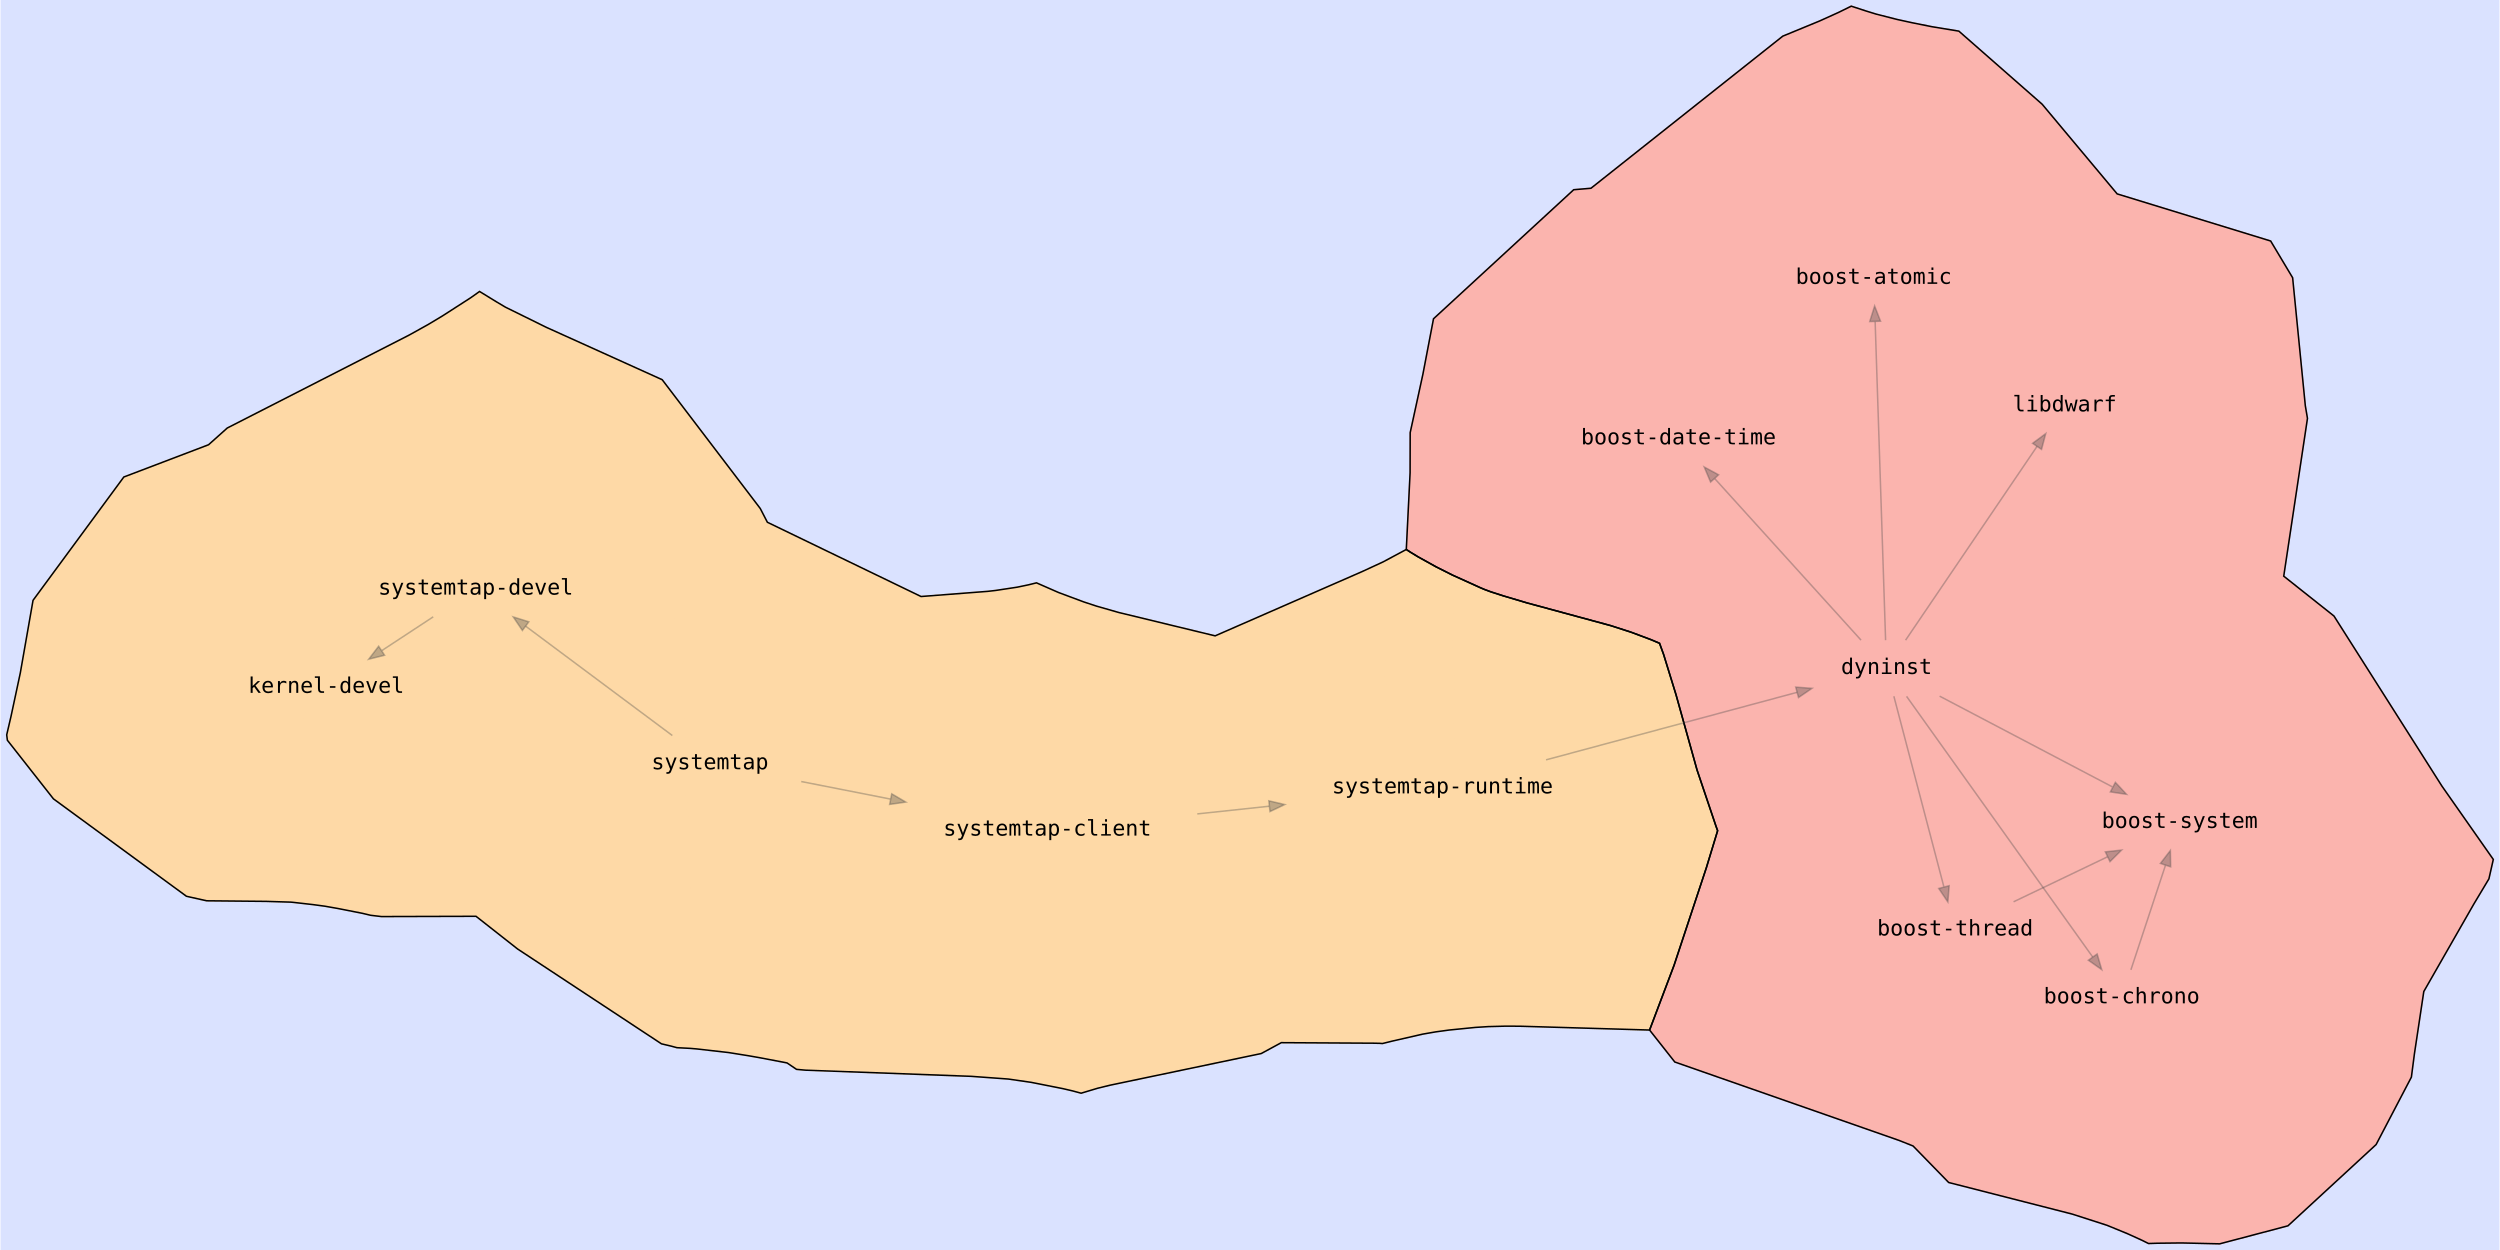
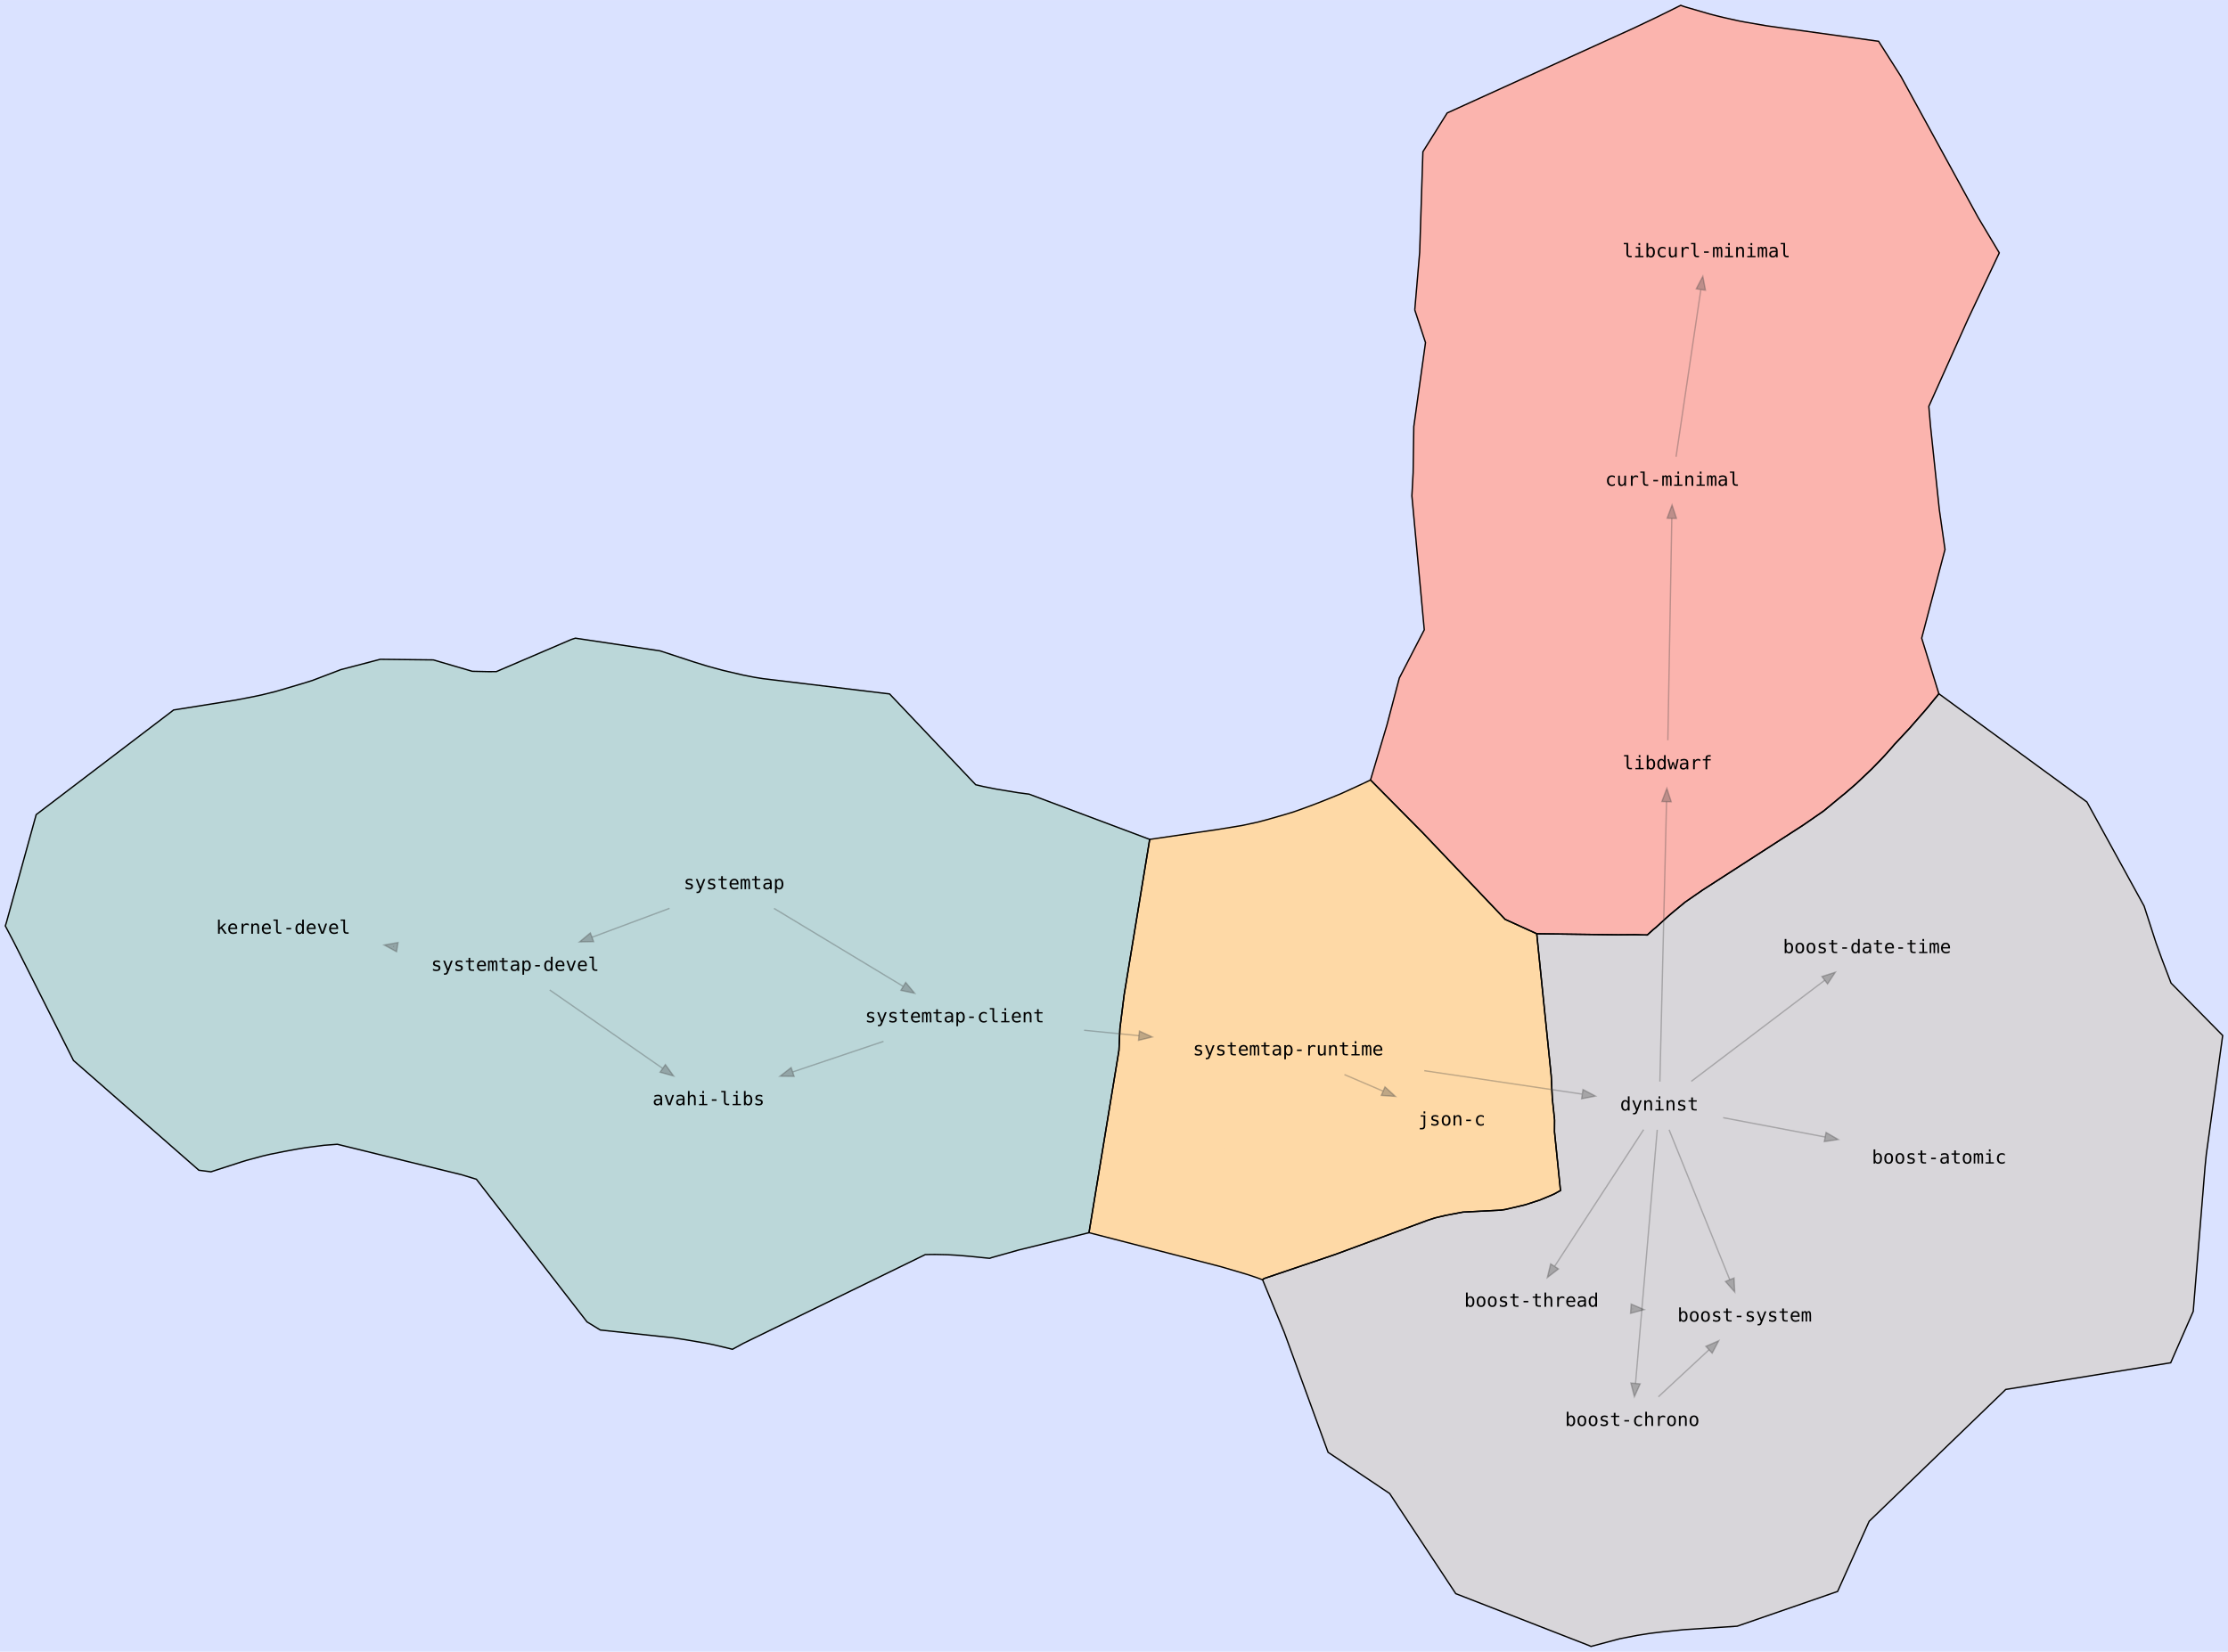
- <svg xmlns="http://www.w3.org/2000/svg" width="1620pt" height="810pt" viewBox="0.00 0.00 1620.27 810.48">
-   <g id="graph0" class="graph" transform="scale(1 1) rotate(0) translate(135.7421 664.8577)">
-     <polygon fill="#dae2ff" stroke="transparent" points="-135.742,145.625 -135.742,-664.858 1484.529,-664.858 1484.529,145.625 -135.742,145.625" />
-     <polygon fill="#fbb4ae" stroke="#fbb4ae" points="921.421,-254.968 908.217,-259.236 854.043,-273.93 838.692,-278.497 830.528,-281.134 826.273,-282.726 823.688,-283.827 805.571,-292.029 794.998,-297.358 783.845,-303.552 783.072,-304.001 778.371,-306.851 775.739,-308.585 778.2,-358.323 778.264,-384.348 786.515,-422.27 909.769,-385.292 911.441,-383.43 913.69,-382.844 917.416,-405.621 921.559,-380.917 924.709,-380.917 928.558,-424.837 929.437,-500.951 937.405,-492.279 948.418,-480.905 946.325,-435.421 946.955,-383.649 952.297,-385.279 957.28,-383.772 960.197,-434.013 960.139,-470.277 967.174,-464.116 969.121,-425.927 968.096,-380.303 968.096,-380.303 969.121,-425.927 967.174,-464.116 979.505,-454.788 979.505,-454.788 967.174,-464.116 960.139,-470.277 960.197,-434.013 957.28,-383.772 952.297,-385.279 946.955,-383.649 946.325,-435.421 948.418,-480.905 937.405,-492.279 929.437,-500.951 928.558,-424.837 924.709,-380.917 921.559,-380.917 917.416,-405.621 913.69,-382.844 911.441,-383.43 909.769,-385.292 786.515,-422.27 793.387,-458.179 884.272,-541.843 895.477,-542.796 1019.852,-641.425 1043.67,-651.231 1056.027,-656.819 1064.14,-660.816 1064.221,-660.858 1073.424,-657.853 1070.592,-485.902 1075.867,-488.982 1081.611,-488.982 1081.611,-488.982 1075.867,-488.982 1070.592,-485.902 1073.424,-657.853 1080.424,-655.694 1093.979,-652.243 1103.698,-650.118 1102.994,-484.491 1103.121,-484.455 1106.466,-484.455 1108.136,-481.95 1113.673,-478.11 1126.722,-480.377 1179.452,-474.097 1174.681,-469.315 1174.681,-469.315 1179.452,-474.097 1186.643,-480.039 1194.355,-486.935 1194.378,-475.424 1200.273,-406.38 1205.137,-406.38 1210.653,-403.054 1211.822,-401.642 1211.394,-401.144 1204.736,-397.064 1200.252,-397.064 1200.252,-397.064 1204.736,-397.064 1211.394,-401.144 1211.822,-401.642 1210.653,-403.054 1205.137,-406.38 1200.273,-406.38 1194.378,-475.424 1194.355,-486.935 1186.643,-480.039 1179.452,-474.097 1126.722,-480.377 1113.673,-478.11 1108.136,-481.95 1106.466,-484.455 1107.861,-485.551 1113.872,-573.2 1113.802,-489.698 1218.011,-514.52 1224.67,-522.761 1224.481,-479.658 1224.481,-479.658 1224.67,-522.761 1218.011,-514.52 1113.802,-489.698 1113.872,-573.2 1107.861,-485.551 1106.466,-484.455 1103.121,-484.455 1102.994,-484.491 1103.698,-650.118 1116.454,-647.558 1133.993,-644.672 1188.011,-597.279 1236.646,-539.135 1336.178,-508.584 1350.414,-484.774 1358.64,-401.81 1360.037,-393.593 1344.646,-291.28 1377.224,-265.429 1447.259,-155.09 1480.529,-107.608 1477.685,-95.033 1467.864,-78.626 1435.459,-21.978 1401.74,-33.371 1316.246,-66.951 1301.589,-71.904 1301.987,-79.854 1301.987,-79.854 1301.589,-71.904 1300.315,-72.189 1295.305,-131.44 1290.476,-131.44 1289.857,-131.624 1286.68,-131.624 1286.587,-131.652 1286.377,-131.899 1279.513,-136.233 1274.533,-136.233 1269.281,-133.082 1267.779,-204.505 1263.18,-131.986 1258.868,-131.986 1251.373,-259.471 1251.264,-267.616 1242.499,-267.084 1242.189,-138.297 1242.189,-138.297 1242.499,-267.084 1251.264,-267.616 1251.373,-259.471 1258.868,-131.986 1263.18,-131.986 1267.779,-204.505 1269.281,-133.082 1274.533,-136.233 1279.513,-136.233 1286.377,-131.899 1286.587,-131.652 1286.68,-131.624 1289.857,-131.624 1290.476,-131.44 1295.305,-131.44 1300.315,-72.189 1301.589,-71.904 1316.246,-66.951 1401.74,-33.371 1435.459,-21.978 1429.403,18.27 1427.414,33.536 1404.54,77.257 1347.391,129.937 1303.107,141.625 1278.202,141.042 1262.832,141.234 1256.956,141.414 1253.021,139.448 1243.511,135.123 1230.096,129.617 1207.757,122.416 1207.009,122.209 1127.403,101.855 1104.319,78.178 1106.169,74.059 1119.316,46.381 1131.944,24.567 1138.438,14.956 1147.846,2.159 1153.963,-4.653 1161.212,-11.87 1161.212,-11.87 1153.963,-4.653 1147.846,2.159 1138.438,14.956 1131.944,24.567 1119.316,46.381 1106.169,74.059 1104.319,78.178 1095.392,74.628 949.832,23.733 933.477,3.001 949.341,-38.958 970.297,-102.25 1096.798,-66.963 1098.97,-64.514 1101.016,-63.808 1106.902,-107.088 1107.48,-61.613 1112.035,-61.613 1112.835,-61.858 1117.696,-61.858 1119.076,-62.288 1122.5,-62.288 1123.111,-63.001 1129.044,-66.566 1133.98,-66.566 1140.048,-62.828 1140.84,-61.879 1139.822,-60.692 1134.535,-57.577 1134.535,-57.577 1139.822,-60.692 1140.84,-61.879 1144.314,-61.879 1144.314,-61.879 1140.84,-61.879 1140.048,-62.828 1133.98,-66.566 1129.044,-66.566 1123.111,-63.001 1122.5,-62.288 1119.076,-62.288 1117.696,-61.858 1112.835,-61.858 1112.035,-61.613 1107.48,-61.613 1106.902,-107.088 1101.016,-63.808 1098.97,-64.514 1096.798,-66.963 970.297,-102.25 977.597,-126.247 976.492,-129.286 964.24,-165.635 950.638,-214.344 942.551,-240.573 1032.444,-236.076 1065.497,-237.671 1071.633,-232.076 1071.852,-231.692 1076.3,-231.692 1077.676,-231.271 1077.896,-231.271 1081.54,-234.575 1087.415,-236.391 1091.961,-235.051 1095.913,-231.357 1092.734,-228.52 1092.734,-228.52 1095.913,-231.357 1091.961,-235.051 1087.415,-236.391 1081.54,-234.575 1077.896,-231.271 1077.676,-231.271 1076.3,-231.692 1071.852,-231.692 1071.633,-232.076 1065.497,-237.671 1032.444,-236.076 942.551,-240.573 939.937,-247.759 934.726,-249.98 921.421,-254.968 921.421,-254.968" />
-     <polygon fill="#fed9a6" stroke="#fed9a6" points="-122.924,-228.502 -128.928,-200.463 -131.742,-188.39 -131.301,-184.886 -101.451,-146.899 -15.186,-83.719 -2.104,-80.802 36.56,-80.419 52.175,-79.94 52.598,-79.918 52.641,-79.915 54.133,-79.776 62.461,-219.037 66.213,-219.037 68.085,-221.335 72.297,-223.758 78.178,-223.758 77.094,-276.502 76.861,-276.727 61.765,-292.983 60.703,-294.459 103.82,-288.886 103.82,-288.886 60.703,-294.459 61.765,-292.983 76.861,-276.727 77.094,-276.502 78.178,-223.758 72.297,-223.758 68.085,-221.335 66.213,-219.037 62.461,-219.037 54.133,-79.776 66.858,-78.329 74.511,-77.3 82.888,-75.826 98.843,-72.685 103.813,-71.503 104.099,-71.418 111.221,-70.572 172.554,-70.745 199.517,-49.543 292.788,11.939 299.112,13.438 299.291,-19.867 299.291,-19.867 299.112,13.438 302.825,14.44 311.449,14.892 310.96,-117.057 307.539,-169.658 308.573,-169.974 306.252,-213.967 307.554,-268.712 291.805,-255.063 214.562,-192.757 213.931,-217.41 213.931,-217.41 214.562,-192.757 291.805,-255.063 307.554,-268.712 306.252,-213.967 308.573,-169.974 313.612,-169.974 314.003,-169.857 315.058,-169.857 318.817,-173.148 324.43,-174.794 329.267,-173.412 333.142,-169.968 333.142,-169.968 329.267,-173.412 324.43,-174.794 318.817,-173.148 315.058,-169.857 314.003,-169.857 313.612,-169.974 308.573,-169.974 307.539,-169.658 310.96,-117.057 311.449,14.892 315.332,15.215 315.826,15.264 336.332,17.603 349.2,19.664 356.486,20.943 374.199,24.324 380.362,28.493 386.189,29.026 493.723,33.024 517.392,34.752 517.949,34.813 532.499,36.914 553.077,40.994 559.389,42.469 564.896,43.954 575.559,40.753 583.528,38.796 681.68,18.241 694.701,11.183 754.913,11.538 758.459,11.62 760.265,11.755 766.838,10.128 786.322,5.663 794.848,4.184 803.58,2.99 820.462,1.304 828.88,.775 839.609,.496 842.664,.474 850.504,.56 933.477,3.001 949.341,-38.958 970.297,-102.25 977.597,-126.247 976.492,-129.286 964.24,-165.635 950.638,-214.344 942.551,-240.573 939.937,-247.759 934.726,-249.98 921.421,-254.968 908.217,-259.236 854.043,-273.93 838.692,-278.497 830.528,-281.134 826.273,-282.726 823.688,-283.827 805.571,-292.029 806.896,-191.54 810.941,-154.149 810.354,-153.977 808.299,-153.977 804.615,-150.745 799.51,-149.248 799.51,-149.248 804.615,-150.745 808.299,-153.977 810.354,-153.977 810.941,-154.149 806.896,-191.54 805.571,-292.029 794.998,-297.358 783.845,-303.552 783.072,-304.001 778.371,-306.851 775.739,-308.585 760.67,-300.523 760.932,-262.452 763.133,-197.625 767.982,-154.17 767.971,-154.167 767.971,-154.167 767.982,-154.17 763.133,-197.625 760.932,-262.452 760.67,-300.523 747.091,-294.251 651.783,-252.583 589.339,-267.715 575.021,-271.81 566.701,-274.55 550.271,-280.677 535.957,-286.945 531.009,-285.729 530.185,-285.542 523.572,-284.166 523.179,-284.1 509.512,-282.022 504.427,-281.439 461.109,-278.084 361.48,-326.222 356.849,-335.155 293.275,-418.651 218.161,-452.611 191.707,-465.651 185.899,-469.094 174.848,-475.87 169.049,-471.761 150.692,-459.948 141.407,-454.384 129.123,-447.563 11.266,-387.336 -.857,-376.495 -55.796,-355.584 -114.662,-275.618 -122.924,-228.502 -122.924,-228.502" />
-     <polyline fill="none" stroke="#000000" points="1253.021,139.448 1256.956,141.414 1262.832,141.234 1278.202,141.042 1303.107,141.625 1347.391,129.937 1404.54,77.257 1427.414,33.536 1429.403,18.27 1435.459,-21.978 1467.864,-78.626 1477.685,-95.033 1480.529,-107.608 1447.259,-155.09 1377.224,-265.429 1344.646,-291.28 1360.037,-393.593 1358.64,-401.81 1350.414,-484.774 1336.178,-508.584 1236.646,-539.135 1188.011,-597.279 1133.993,-644.672 1116.454,-647.558 1103.698,-650.118 1093.979,-652.243 1080.424,-655.694 1073.424,-657.853 1064.221,-660.858 1064.14,-660.816 1056.027,-656.819 1043.67,-651.231 1019.852,-641.425 895.477,-542.796 884.272,-541.843 793.387,-458.179 786.515,-422.27 778.264,-384.348 778.2,-358.323 775.739,-308.585 778.371,-306.851 783.072,-304.001 783.845,-303.552 794.998,-297.358 805.571,-292.029 823.688,-283.827 826.273,-282.726 830.528,-281.134 838.692,-278.497 854.043,-273.93 908.217,-259.236 921.421,-254.968 934.726,-249.98 939.937,-247.759 942.551,-240.573 950.638,-214.344 964.24,-165.635 976.492,-129.286 977.597,-126.247 970.297,-102.25 949.341,-38.958 933.477,3.001 949.832,23.733 1095.392,74.628 1104.319,78.178 1127.403,101.855 1207.009,122.209 1207.757,122.416 1230.096,129.617 1243.511,135.123 1253.021,139.448 " />
-     <polyline fill="none" stroke="#000000" points="530.185,-285.542 531.009,-285.729 535.957,-286.945 550.271,-280.677 566.701,-274.55 575.021,-271.81 589.339,-267.715 651.783,-252.583 747.091,-294.251 760.67,-300.523 775.739,-308.585 778.371,-306.851 783.072,-304.001 783.845,-303.552 794.998,-297.358 805.571,-292.029 823.688,-283.827 826.273,-282.726 830.528,-281.134 838.692,-278.497 854.043,-273.93 908.217,-259.236 921.421,-254.968 934.726,-249.98 939.937,-247.759 942.551,-240.573 950.638,-214.344 964.24,-165.635 976.492,-129.286 977.597,-126.247 970.297,-102.25 949.341,-38.958 933.477,3.001 850.504,.56 842.664,.474 839.609,.496 828.88,.775 820.462,1.304 803.58,2.99 794.848,4.184 786.322,5.663 766.838,10.128 760.265,11.755 758.459,11.62 754.913,11.538 694.701,11.183 681.68,18.241 583.528,38.796 575.559,40.753 564.896,43.954 559.389,42.469 553.077,40.994 532.499,36.914 517.949,34.813 517.392,34.752 493.723,33.024 386.189,29.026 380.362,28.493 374.199,24.324 356.486,20.943 349.2,19.664 336.332,17.603 315.826,15.264 315.332,15.215 311.449,14.892 302.825,14.44 299.112,13.438 292.788,11.939 199.517,-49.543 172.554,-70.745 111.221,-70.572 104.099,-71.418 103.813,-71.503 98.843,-72.685 82.888,-75.826 74.511,-77.3 66.858,-78.329 54.133,-79.776 52.641,-79.915 52.598,-79.918 52.175,-79.94 36.56,-80.419 -2.104,-80.802 -15.186,-83.719 -101.451,-146.899 -131.301,-184.886 -131.742,-188.39 -128.928,-200.463 -122.924,-228.502 -114.662,-275.618 -55.796,-355.584 -.857,-376.495 11.266,-387.336 129.123,-447.563 141.407,-454.384 150.692,-459.948 169.049,-471.761 174.848,-475.87 185.899,-469.094 191.707,-465.651 218.161,-452.611 293.275,-418.651 356.849,-335.155 361.48,-326.222 461.109,-278.084 504.427,-281.439 509.512,-282.022 523.179,-284.1 523.572,-284.166 530.185,-285.542 " />
+ <svg xmlns="http://www.w3.org/2000/svg" width="1675pt" height="1242pt" viewBox="0.00 0.00 1675.36 1242.24">
+   <g id="graph0" class="graph" transform="scale(1 1) rotate(0) translate(137.53 1086.692)">
+     <polygon fill="#dae2ff" stroke="transparent" points="-137.53,155.546 -137.53,-1086.692 1537.832,-1086.692 1537.832,155.546 -137.53,155.546" />
+     <polygon fill="#d8d6da" stroke="#d8d6da" points="1495.002,-347.349 1488.074,-365.507 1483.697,-377.591 1474.782,-405.177 1431.744,-483.519 1320.41,-564.924 1310.95,-553.385 1298.013,-538.578 1296.249,-412.282 1296.249,-412.282 1298.013,-538.578 1287.013,-526.829 1283.695,-522.974 1279.984,-518.824 1277.402,-516.049 1270.106,-508.517 1258.169,-497.199 1258.307,-419.293 1261.457,-377.175 1266.037,-378.497 1266.037,-378.497 1261.457,-377.175 1258.307,-419.293 1258.169,-497.199 1249.371,-489.606 1247.821,-488.399 1233.776,-476.79 1218.346,-466.112 1142.756,-417.313 1130.104,-408.568 1129.391,-408.045 1119.342,-399.746 1115.64,-396.523 1107.966,-389.489 1105.614,-387.554 1101.149,-383.516 1105.021,-379.038 1108.688,-374.991 1108.021,-311.291 1110.384,-260.028 1115.356,-258.54 1119.33,-254.897 1116.433,-252.424 1116.433,-252.424 1119.33,-254.897 1115.356,-258.54 1110.384,-260.028 1108.021,-311.291 1108.688,-374.991 1105.021,-379.038 1101.149,-383.516 1097.168,-383.57 1092.071,-383.755 1079.23,-383.638 1018.025,-384.453 1028.917,-277.677 1029.744,-260.629 1031.449,-244.361 1031.391,-235.431 1035.888,-191.341 1031.735,-189.035 1031.124,-188.725 1029.623,-188.032 1020.346,-184.167 1009.454,-180.616 1011.544,-112.202 1016.48,-112.202 1016.48,-112.202 1011.544,-112.202 1009.454,-180.616 1009.259,-180.561 994.374,-177.063 990.871,-176.562 976.227,-175.792 975.917,-175.79 962.511,-175.087 949.779,-172.682 941.782,-170.811 935.989,-168.933 866.51,-143.255 812.944,-125.116 812.566,-124.791 811.889,-124.189 828.192,-84.631 861.119,5.508 861.249,5.62 907.428,36.554 971.942,-18 1029.487,-18 1031.96,-18.316 1031.96,-18.316 1029.487,-18 971.942,-18 907.428,36.554 957.145,111.861 1057.274,150.847 1058.831,151.546 1080.544,145.759 1093.728,143.212 1103.279,141.715 1113.136,140.53 1128.416,138.972 1125.075,59.411 1125.075,59.411 1128.416,138.972 1168.717,136.342 1244.257,110.206 1267.998,57.427 1370.701,-41.709 1494.736,-61.781 1511.678,-100.44 1520.561,-209.013 1521.512,-218.474 1383.789,-218.344 1355.502,-221.602 1350.748,-218 1346.632,-266.934 1344.455,-215.153 1344.33,-215.116 1339.668,-215.116 1338.719,-215.396 1335.049,-215.396 1330.221,-259.634 1328.354,-216.831 1329.72,-215.162 1329.621,-215.045 1329.621,-215.045 1329.72,-215.162 1328.354,-216.831 1323.399,-219.78 1317.885,-219.78 1312.235,-216.38 1311.215,-215.178 1307.911,-215.178 1301.622,-288.712 1300.93,-271.318 1301.907,-214.974 1301.822,-214.948 1301.049,-116.394 1304.443,-113.274 1237.873,-103.237 1209.347,-102.404 1204.527,-98.01 1203.715,-96.46 1198.521,-96.46 1198.237,-96.547 1193.648,-96.547 1191.424,-145.504 1187.056,-96.381 1183.88,-96.381 1183.787,-96.409 1183.577,-96.656 1176.713,-100.99 1171.733,-100.99 1166.481,-97.839 1166.481,-97.839 1171.733,-100.99 1176.713,-100.99 1183.577,-96.656 1183.787,-96.409 1183.88,-96.381 1187.056,-96.381 1191.424,-145.504 1193.648,-96.547 1198.237,-96.547 1198.521,-96.46 1203.715,-96.46 1204.527,-98.01 1209.347,-102.404 1237.873,-103.237 1304.443,-113.274 1301.049,-116.394 1301.822,-214.948 1301.907,-214.974 1300.93,-271.318 1301.622,-288.712 1307.911,-215.178 1311.215,-215.178 1312.235,-216.38 1317.885,-219.78 1323.399,-219.78 1328.354,-216.831 1330.221,-259.634 1335.049,-215.396 1338.719,-215.396 1339.668,-215.116 1344.33,-215.116 1344.455,-215.153 1346.632,-266.934 1350.748,-218 1355.502,-221.602 1383.789,-218.344 1521.512,-218.474 1533.832,-307.928 1495.002,-347.349 1495.002,-347.349" />
+     <polygon fill="#fbb4ae" stroke="#fbb4ae" points="1190.977,-1067.281 1186.885,-941.255 1186.885,-941.255 1190.977,-1067.281 1174.899,-1070.051 1169.873,-1071.001 1159.726,-1073.264 1153.959,-1074.647 1148.045,-1076.165 1130.377,-1081.299 1128.709,-1081.811 1127.571,-1082.218 1126.307,-1082.692 1125.644,-1082.351 1108.85,-1074.039 1090.963,-1065.539 950.703,-1001.746 932.439,-972.576 930.013,-896.96 926.322,-853.609 934.394,-829.051 925.598,-765.933 925.081,-731.122 924.155,-713.653 924.239,-712.903 933.466,-613.04 914.697,-576.77 905.389,-541.422 915.816,-539.907 1092.036,-517.436 1097.358,-511.988 1097.713,-511.988 1098.312,-511.807 1102.125,-511.807 1102.133,-511.81 1107.31,-511.81 1108.906,-513.77 1113.223,-516.269 1113.223,-516.269 1108.906,-513.77 1107.31,-511.81 1102.133,-511.81 1102.125,-511.807 1098.312,-511.807 1097.713,-511.988 1097.358,-511.988 1092.036,-517.436 915.816,-539.907 905.389,-541.422 893.044,-500.09 932.243,-460.448 994.267,-395.267 1018.025,-384.453 1079.23,-383.638 1092.071,-383.755 1097.168,-383.57 1101.149,-383.516 1105.614,-387.554 1107.966,-389.489 1115.64,-396.523 1119.342,-399.746 1129.391,-408.045 1130.104,-408.568 1142.756,-417.313 1218.346,-466.112 1233.776,-476.79 1247.821,-488.399 1249.371,-489.606 1258.169,-497.199 1270.106,-508.517 1277.402,-516.049 1279.984,-518.824 1283.695,-522.974 1287.013,-526.829 1298.013,-538.578 1310.95,-553.385 1320.41,-564.924 1307.495,-606.768 1325.03,-673.486 1320.733,-703.561 1314.096,-766.546 1312.849,-781.064 1342.495,-847.142 1365.846,-896.53 1350.041,-922.967 1291.749,-1029.45 1275.085,-1055.653 1190.977,-1067.281 1190.977,-1067.281" />
+     <polygon fill="#bbd7d9" stroke="#bbd7d9" points="-82.265,-289.121 -127.237,-378.392 -133.53,-390.339 -132.674,-393.06 26.358,-391.258 40.243,-394.567 46.454,-390.236 47.695,-388.369 51.049,-388.369 51.496,-388.234 55.695,-388.234 59.204,-424.503 62.798,-388.257 66.224,-388.257 66.583,-388.68 72.826,-392.55 78.633,-392.55 83.163,-389.973 84.715,-388.164 87.92,-388.164 87.993,-388.186 93.019,-440.159 97.332,-566.209 101.165,-436.306 99.284,-388.113 99.284,-388.113 101.165,-436.306 97.332,-566.209 93.019,-440.159 87.993,-388.186 87.92,-388.164 84.715,-388.164 83.163,-389.973 78.633,-392.55 72.826,-392.55 66.583,-388.68 66.224,-388.257 62.798,-388.257 59.204,-424.503 55.695,-388.234 51.496,-388.234 51.049,-388.369 47.695,-388.369 46.454,-390.236 40.243,-394.567 26.358,-391.258 -132.674,-393.06 -110.325,-474.026 -6.974,-552.736 39.916,-560.217 53.198,-562.789 59.037,-564.019 69.477,-566.571 90.672,-572.839 97.352,-574.927 116.994,-582.398 118.579,-583.028 148.428,-590.851 188.324,-590.402 217.583,-581.83 217.908,-581.819 229.719,-581.571 235.707,-581.596 292.179,-605.799 295.154,-606.741 358.871,-597.18 384.042,-588.917 392.999,-586.144 396.115,-585.239 405.75,-582.619 421.163,-579.009 429.717,-577.33 436.125,-576.314 531.42,-564.79 596.157,-496.51 601.864,-495.174 611.14,-493.321 611.166,-490.527 615.556,-321.69 615.556,-321.69 611.166,-490.527 611.14,-493.321 627.999,-490.529 636.294,-489.44 726.987,-455.413 707.78,-338.516 704.613,-313.244 703.861,-296.66 681.346,-159.624 628.434,-146.582 608.294,-140.919 606.632,-140.337 592.543,-141.77 583.562,-142.54 580.966,-142.721 574.761,-143.055 565.6,-143.257 561.44,-143.216 558.217,-143.133 421.408,-76.388 413.255,-71.932 410.129,-72.718 398.625,-75.427 393.732,-76.421 378.256,-79.073 368.798,-80.541 313.868,-86.418 303.874,-92.536 220.69,-199.816 228.763,-211.264 233.173,-217.034 241.253,-227.181 242.526,-228.711 253.242,-241.03 265.615,-253.319 365.651,-253.217 370.289,-257.558 371.102,-257.821 372.853,-259.194 377.143,-259.194 377.424,-259.109 381.753,-259.109 382.078,-259.013 386.043,-259.013 387.804,-261.129 392.512,-263.833 397.495,-263.833 403.901,-259.856 404.527,-259.11 408.621,-259.11 408.743,-259.146 413.224,-259.146 418.45,-203.529 419.593,-258.942 424.904,-253.494 500.672,-246.196 533.248,-191.57 536.297,-282.229 534.428,-316.15 534.428,-316.15 536.297,-282.229 533.248,-191.57 500.672,-246.196 424.904,-253.494 419.593,-258.942 418.45,-203.529 413.224,-259.146 408.743,-259.146 408.621,-259.11 404.527,-259.11 403.901,-259.856 397.495,-263.833 392.512,-263.833 387.804,-261.129 386.043,-259.013 382.078,-259.013 381.753,-259.109 377.424,-259.109 377.143,-259.194 372.853,-259.194 371.201,-261.882 365.62,-265.669 352.406,-262.214 274.222,-262.175 282.892,-270.945 286.569,-274.425 287.344,-359.579 286.422,-360.406 286.489,-360.519 291.761,-420.491 293.45,-467.96 313.77,-438.323 387.645,-427.163 391.409,-423.299 392.94,-422.692 394.121,-421.7 398.45,-421.7 398.53,-421.676 402.977,-421.676 403.656,-421.472 405.464,-421.472 409.554,-425.236 414.152,-426.574 414.152,-426.574 409.554,-425.236 405.464,-421.472 403.656,-421.472 402.977,-421.676 398.53,-421.676 398.45,-421.7 394.121,-421.7 392.94,-422.692 391.409,-423.299 387.645,-427.163 313.77,-438.323 293.45,-467.96 291.761,-420.491 286.489,-360.519 286.422,-360.406 287.344,-359.579 286.569,-274.425 282.892,-270.945 281.805,-360.211 276.98,-360.211 276.953,-360.203 276.953,-360.203 276.98,-360.211 281.805,-360.211 282.892,-270.945 274.222,-262.175 352.406,-262.214 365.62,-265.669 371.201,-261.882 372.853,-259.194 371.102,-257.821 370.289,-257.558 365.651,-253.217 265.615,-253.319 253.242,-241.03 242.526,-228.711 241.253,-227.181 238.94,-360.063 240.901,-360.063 244.536,-356.828 249.468,-355.38 249.468,-355.38 244.536,-356.828 240.901,-360.063 238.94,-360.063 241.253,-227.181 233.173,-217.034 228.763,-211.264 220.69,-199.816 209.297,-203.275 116.162,-226.121 106.082,-225.35 92.446,-223.583 86.595,-222.618 76.241,-220.726 65.264,-218.526 59.731,-217.223 47.726,-213.971 43.918,-212.806 21.097,-205.413 12.034,-206.585 -82.265,-289.121 -82.265,-289.121" />
+     <polygon fill="#fed9a6" stroke="#fed9a6" points="1035.888,-191.341 1031.391,-235.431 1031.449,-244.361 1029.744,-260.629 1028.917,-277.677 1018.025,-384.453 994.267,-395.267 975.211,-361.486 971.457,-280.076 966.265,-244.291 963.385,-244.291 962.437,-243.135 962.437,-243.135 963.385,-244.291 966.265,-244.291 971.457,-280.076 975.211,-361.486 994.267,-395.267 932.243,-460.448 893.044,-500.09 886.983,-497.202 871.481,-490.08 870.382,-489.595 859.129,-485.011 850.013,-481.456 843.74,-479.12 835.04,-476.033 827.586,-473.779 815.422,-470.311 808.344,-468.417 796.461,-465.86 777.641,-462.79 726.987,-455.413 707.78,-338.516 704.613,-313.244 703.861,-296.66 681.346,-159.624 780.735,-133.994 783.815,-234.28 783.815,-234.28 780.735,-133.994 800.229,-128.233 807.533,-125.804 811.705,-124.261 811.889,-124.189 812.566,-124.791 812.944,-125.116 866.51,-143.255 935.989,-168.933 941.782,-170.811 949.779,-172.682 962.511,-175.087 975.917,-175.79 976.227,-175.792 990.871,-176.562 994.374,-177.063 1009.259,-180.561 1009.454,-180.616 1020.346,-184.167 1029.623,-188.032 1031.124,-188.725 1031.735,-189.035 1035.888,-191.341 1035.888,-191.341" />
+     <polyline fill="none" stroke="#000000" points="1103.279,141.715 1113.136,140.53 1128.416,138.972 1168.717,136.342 1244.257,110.206 1267.998,57.427 1370.701,-41.709 1494.736,-61.781 1511.678,-100.44 1520.561,-209.013 1521.512,-218.474 1533.832,-307.928 1495.002,-347.349 1488.074,-365.507 1483.697,-377.591 1474.782,-405.177 1431.744,-483.519 1320.41,-564.924 1310.95,-553.385 1298.013,-538.578 1287.013,-526.829 1283.695,-522.974 1279.984,-518.824 1277.402,-516.049 1270.106,-508.517 1258.169,-497.199 1249.371,-489.606 1247.821,-488.399 1233.776,-476.79 1218.346,-466.112 1142.756,-417.313 1130.104,-408.568 1129.391,-408.045 1119.342,-399.746 1115.64,-396.523 1107.966,-389.489 1105.614,-387.554 1101.149,-383.516 1097.168,-383.57 1092.071,-383.755 1079.23,-383.638 1018.025,-384.453 1028.917,-277.677 1029.744,-260.629 1031.449,-244.361 1031.391,-235.431 1035.888,-191.341 1031.735,-189.035 1031.124,-188.725 1029.623,-188.032 1020.346,-184.167 1009.454,-180.616 1009.259,-180.561 994.374,-177.063 990.871,-176.562 976.227,-175.792 975.917,-175.79 962.511,-175.087 949.779,-172.682 941.782,-170.811 935.989,-168.933 866.51,-143.255 812.944,-125.116 812.566,-124.791 811.889,-124.189 828.192,-84.631 861.119,5.508 861.249,5.62 907.428,36.554 957.145,111.861 1057.274,150.847 1058.831,151.546 1080.544,145.759 1093.728,143.212 1103.279,141.715 " />
+     <polyline fill="none" stroke="#000000" points="926.322,-853.609 930.013,-896.96 932.439,-972.576 950.703,-1001.746 1090.963,-1065.539 1108.85,-1074.039 1125.644,-1082.351 1126.307,-1082.692 1127.571,-1082.218 1128.709,-1081.811 1130.377,-1081.299 1148.045,-1076.165 1153.959,-1074.647 1159.726,-1073.264 1169.873,-1071.001 1174.899,-1070.051 1190.977,-1067.281 1275.085,-1055.653 1291.749,-1029.45 1350.041,-922.967 1365.846,-896.53 1342.495,-847.142 1312.849,-781.064 1314.096,-766.546 1320.733,-703.561 1325.03,-673.486 1307.495,-606.768 1320.41,-564.924 1310.95,-553.385 1298.013,-538.578 1287.013,-526.829 1283.695,-522.974 1279.984,-518.824 1277.402,-516.049 1270.106,-508.517 1258.169,-497.199 1249.371,-489.606 1247.821,-488.399 1233.776,-476.79 1218.346,-466.112 1142.756,-417.313 1130.104,-408.568 1129.391,-408.045 1119.342,-399.746 1115.64,-396.523 1107.966,-389.489 1105.614,-387.554 1101.149,-383.516 1097.168,-383.57 1092.071,-383.755 1079.23,-383.638 1018.025,-384.453 994.267,-395.267 932.243,-460.448 893.044,-500.09 905.389,-541.422 914.697,-576.77 933.466,-613.04 924.239,-712.903 924.155,-713.653 925.081,-731.122 925.598,-765.933 934.394,-829.051 926.322,-853.609 " />
+     <polyline fill="none" stroke="#000000" points="592.543,-141.77 606.632,-140.337 608.294,-140.919 628.434,-146.582 681.346,-159.624 703.861,-296.66 704.613,-313.244 707.78,-338.516 726.987,-455.413 636.294,-489.44 627.999,-490.529 611.14,-493.321 601.864,-495.174 596.157,-496.51 531.42,-564.79 436.125,-576.314 429.717,-577.33 421.163,-579.009 405.75,-582.619 396.115,-585.239 392.999,-586.144 384.042,-588.917 358.871,-597.18 295.154,-606.741 292.179,-605.799 235.707,-581.596 229.719,-581.571 217.908,-581.819 217.583,-581.83 188.324,-590.402 148.428,-590.851 118.579,-583.028 116.994,-582.398 97.352,-574.927 90.672,-572.839 69.477,-566.571 59.037,-564.019 53.198,-562.789 39.916,-560.217 -6.974,-552.736 -110.325,-474.026 -132.674,-393.06 -133.53,-390.339 -127.237,-378.392 -82.265,-289.121 12.034,-206.585 21.097,-205.413 43.918,-212.806 47.726,-213.971 59.731,-217.223 65.264,-218.526 76.241,-220.726 86.595,-222.618 92.446,-223.583 106.082,-225.35 116.162,-226.121 209.297,-203.275 220.69,-199.816 303.874,-92.536 313.868,-86.418 368.798,-80.541 378.256,-79.073 393.732,-76.421 398.625,-75.427 410.129,-72.718 413.255,-71.932 421.408,-76.388 558.217,-143.133 561.44,-143.216 565.6,-143.257 574.761,-143.055 580.966,-142.721 583.562,-142.54 592.543,-141.77 " />
+     <polyline fill="none" stroke="#000000" points="827.586,-473.779 835.04,-476.033 843.74,-479.12 850.013,-481.456 859.129,-485.011 870.382,-489.595 871.481,-490.08 886.983,-497.202 893.044,-500.09 932.243,-460.448 994.267,-395.267 1018.025,-384.453 1028.917,-277.677 1029.744,-260.629 1031.449,-244.361 1031.391,-235.431 1035.888,-191.341 1031.735,-189.035 1031.124,-188.725 1029.623,-188.032 1020.346,-184.167 1009.454,-180.616 1009.259,-180.561 994.374,-177.063 990.871,-176.562 976.227,-175.792 975.917,-175.79 962.511,-175.087 949.779,-172.682 941.782,-170.811 935.989,-168.933 866.51,-143.255 812.944,-125.116 812.566,-124.791 811.889,-124.189 811.705,-124.261 807.533,-125.804 800.229,-128.233 780.735,-133.994 681.346,-159.624 703.861,-296.66 704.613,-313.244 707.78,-338.516 726.987,-455.413 777.641,-462.79 796.461,-465.86 808.344,-468.417 815.422,-470.311 827.586,-473.779 " />
    <g id="edge1" class="edge">
-       <path fill="none" stroke="#444444" stroke-opacity="0.333" d="M1245.558,-36.021C1251.573,-54.214 1260.947,-82.569 1267.933,-103.7" />
-       <polygon fill="#444444" fill-opacity="0.333" stroke="#444444" stroke-opacity="0.333" points="1264.683,-105.021 1271.146,-113.417 1271.33,-102.824 1264.683,-105.021" />
+       <path fill="none" stroke="#444444" stroke-opacity="0.333" d="M1109.498,-36.204C1120.803,-46.704 1135.18,-60.058 1147.528,-71.527" />
+       <polygon fill="#444444" fill-opacity="0.333" stroke="#444444" stroke-opacity="0.333" points="1145.199,-74.141 1154.908,-78.382 1149.963,-69.012 1145.199,-74.141" />
    </g>
    <g id="edge2" class="edge">
-       <path fill="none" stroke="#444444" stroke-opacity="0.333" d="M1169.475,-80.142C1188.096,-89.059 1210.712,-99.89 1230.406,-109.321" />
-       <polygon fill="#444444" fill-opacity="0.333" stroke="#444444" stroke-opacity="0.333" points="1228.984,-112.521 1239.515,-113.683 1232.008,-106.207 1228.984,-112.521" />
+       <path fill="none" stroke="#444444" stroke-opacity="0.333" d="M1090.025,-102.358C1090.116,-102.351 1090.207,-102.345 1090.298,-102.338" />
+       <polygon fill="#444444" fill-opacity="0.333" stroke="#444444" stroke-opacity="0.333" points="1089.039,-105.935 1098.772,-101.749 1088.553,-98.951 1089.039,-105.935" />
    </g>
    <g id="edge3" class="edge">
-       <path fill="none" stroke="#444444" stroke-opacity="0.333" d="M1100.102,-213.352C1127.113,-175.526 1189.39,-88.314 1220.783,-44.351" />
-       <polygon fill="#444444" fill-opacity="0.333" stroke="#444444" stroke-opacity="0.333" points="1223.668,-46.334 1226.631,-36.162 1217.971,-42.266 1223.668,-46.334" />
+       <path fill="none" stroke="#444444" stroke-opacity="0.333" d="M1122.781,-743.131C1127.219,-773.051 1136.127,-833.1 1141.405,-868.678" />
+       <polygon fill="#444444" fill-opacity="0.333" stroke="#444444" stroke-opacity="0.333" points="1137.987,-869.495 1142.917,-878.873 1144.912,-868.467 1137.987,-869.495" />
    </g>
    <g id="edge4" class="edge">
-       <path fill="none" stroke="#444444" stroke-opacity="0.333" d="M1121.526,-213.482C1152.92,-196.995 1199.457,-172.556 1233.471,-154.694" />
-       <polygon fill="#444444" fill-opacity="0.333" stroke="#444444" stroke-opacity="0.333" points="1235.484,-157.59 1242.71,-149.842 1232.229,-151.393 1235.484,-157.59" />
+       <path fill="none" stroke="#444444" stroke-opacity="0.333" d="M1108.641,-237C1105.12,-195.862 1096.536,-95.543 1092.319,-46.263" />
+       <polygon fill="#444444" fill-opacity="0.333" stroke="#444444" stroke-opacity="0.333" points="1095.804,-45.948 1091.465,-36.282 1088.83,-46.544 1095.804,-45.948" />
    </g>
    <g id="edge5" class="edge">
-       <path fill="none" stroke="#444444" stroke-opacity="0.333" d="M1091.862,-213.415C1099.624,-183.839 1115.057,-125.037 1124.239,-90.053" />
-       <polygon fill="#444444" fill-opacity="0.333" stroke="#444444" stroke-opacity="0.333" points="1127.719,-90.58 1126.872,-80.019 1120.948,-88.803 1127.719,-90.58" />
+       <path fill="none" stroke="#444444" stroke-opacity="0.333" d="M1117.565,-237.011C1128.728,-209.41 1150.018,-156.771 1163.135,-124.339" />
+       <polygon fill="#444444" fill-opacity="0.333" stroke="#444444" stroke-opacity="0.333" points="1166.419,-125.555 1166.924,-114.972 1159.929,-122.93 1166.419,-125.555" />
    </g>
    <g id="edge6" class="edge">
-       <path fill="none" stroke="#444444" stroke-opacity="0.333" d="M1086.503,-249.751C1085.073,-293.324 1081.444,-403.921 1079.727,-456.247" />
-       <polygon fill="#444444" fill-opacity="0.333" stroke="#444444" stroke-opacity="0.333" points="1076.221,-456.374 1079.391,-466.483 1083.218,-456.603 1076.221,-456.374" />
+       <path fill="none" stroke="#444444" stroke-opacity="0.333" d="M1098.416,-237.124C1081.701,-211.455 1050.988,-164.288 1031.604,-134.521" />
+       <polygon fill="#444444" fill-opacity="0.333" stroke="#444444" stroke-opacity="0.333" points="1034.37,-132.354 1025.98,-125.884 1028.504,-136.174 1034.37,-132.354" />
    </g>
    <g id="edge7" class="edge">
-       <path fill="none" stroke="#444444" stroke-opacity="0.333" d="M1070.563,-249.819C1046.803,-276.055 1002.888,-324.546 975.757,-354.503" />
-       <polygon fill="#444444" fill-opacity="0.333" stroke="#444444" stroke-opacity="0.333" points="973.03,-352.3 968.912,-362.061 978.219,-356.999 973.03,-352.3" />
+       <path fill="none" stroke="#444444" stroke-opacity="0.333" d="M1158.206,-246.116C1180.898,-241.813 1208.691,-236.542 1234.827,-231.586" />
+       <polygon fill="#444444" fill-opacity="0.333" stroke="#444444" stroke-opacity="0.333" points="1235.575,-235.006 1244.748,-229.704 1234.271,-228.129 1235.575,-235.006" />
    </g>
    <g id="edge8" class="edge">
-       <path fill="none" stroke="#444444" stroke-opacity="0.333" d="M1099.46,-249.78C1119.954,-279.988 1161.049,-340.563 1184.711,-375.442" />
-       <polygon fill="#444444" fill-opacity="0.333" stroke="#444444" stroke-opacity="0.333" points="1181.818,-377.411 1190.328,-383.721 1187.611,-373.481 1181.818,-377.411" />
+       <path fill="none" stroke="#444444" stroke-opacity="0.333" d="M1134.264,-273.454C1161.172,-293.844 1204.867,-326.954 1234.581,-349.469" />
+       <polygon fill="#444444" fill-opacity="0.333" stroke="#444444" stroke-opacity="0.333" points="1232.481,-352.269 1242.565,-355.519 1236.709,-346.69 1232.481,-352.269" />
    </g>
    <g id="edge9" class="edge">
-       <path fill="none" stroke="#444444" stroke-opacity="0.333" d="M640.215,-137.14C655.428,-138.766 671.26,-140.458 686.78,-142.116" />
-       <polygon fill="#444444" fill-opacity="0.333" stroke="#444444" stroke-opacity="0.333" points="686.608,-145.618 696.923,-143.2 687.352,-138.657 686.608,-145.618" />
+       <path fill="none" stroke="#444444" stroke-opacity="0.333" d="M1110.629,-273.264C1111.677,-317.343 1114.373,-430.756 1115.633,-483.755" />
+       <polygon fill="#444444" fill-opacity="0.333" stroke="#444444" stroke-opacity="0.333" points="1112.135,-483.892 1115.871,-493.806 1119.133,-483.725 1112.135,-483.892" />
    </g>
    <g id="edge10" class="edge">
-       <path fill="none" stroke="#444444" stroke-opacity="0.333" d="M866.344,-172.186C915.671,-185.453 982.018,-203.297 1029.061,-215.95" />
-       <polygon fill="#444444" fill-opacity="0.333" stroke="#444444" stroke-opacity="0.333" points="1028.227,-219.35 1038.793,-218.568 1030.045,-212.59 1028.227,-219.35" />
+       <path fill="none" stroke="#444444" stroke-opacity="0.333" d="M1116.624,-530.01C1117.287,-567.226 1118.804,-652.325 1119.596,-696.802" />
+       <polygon fill="#444444" fill-opacity="0.333" stroke="#444444" stroke-opacity="0.333" points="1116.099,-696.99 1119.777,-706.926 1123.098,-696.865 1116.099,-696.99" />
    </g>
    <g id="edge11" class="edge">
-       <path fill="none" stroke="#444444" stroke-opacity="0.333" d="M144.818,-264.926C134.482,-258.135 122.572,-250.309 111.567,-243.079" />
-       <polygon fill="#444444" fill-opacity="0.333" stroke="#444444" stroke-opacity="0.333" points="113.263,-240.005 102.984,-237.439 109.419,-245.855 113.263,-240.005" />
+       <path fill="none" stroke="#444444" stroke-opacity="0.333" d="M526.823,-303.5C505.529,-296.332 480.861,-288.027 458.681,-280.56" />
+       <polygon fill="#444444" fill-opacity="0.333" stroke="#444444" stroke-opacity="0.333" points="459.611,-277.181 449.017,-277.307 457.378,-283.815 459.611,-277.181" />
    </g>
    <g id="edge12" class="edge">
-       <path fill="none" stroke="#444444" stroke-opacity="0.333" d="M383.434,-158.121C401.293,-154.609 421.432,-150.65 441.235,-146.756" />
-       <polygon fill="#444444" fill-opacity="0.333" stroke="#444444" stroke-opacity="0.333" points="442.094,-150.154 451.231,-144.79 440.743,-143.285 442.094,-150.154" />
+       <path fill="none" stroke="#444444" stroke-opacity="0.333" d="M677.655,-311.873C691.17,-310.533 705.144,-309.148 718.903,-307.784" />
+       <polygon fill="#444444" fill-opacity="0.333" stroke="#444444" stroke-opacity="0.333" points="719.269,-311.264 728.875,-306.795 718.578,-304.299 719.269,-311.264" />
    </g>
    <g id="edge13" class="edge">
-       <path fill="none" stroke="#444444" stroke-opacity="0.333" d="M299.835,-187.956C274.035,-207.19 233.211,-237.627 204.732,-258.86" />
-       <polygon fill="#444444" fill-opacity="0.333" stroke="#444444" stroke-opacity="0.333" points="202.61,-256.076 196.685,-264.86 206.794,-261.688 202.61,-256.076" />
+       <path fill="none" stroke="#444444" stroke-opacity="0.333" d="M933.442,-281.465C973.342,-275.54 1017.621,-268.966 1051.879,-263.879" />
+       <polygon fill="#444444" fill-opacity="0.333" stroke="#444444" stroke-opacity="0.333" points="1052.796,-267.282 1062.174,-262.351 1051.768,-260.358 1052.796,-267.282" />
+     </g>
+     <g id="edge14" class="edge">
+       <path fill="none" stroke="#444444" stroke-opacity="0.333" d="M873.44,-278.517C882.719,-274.54 892.645,-270.287 902.25,-266.171" />
+       <polygon fill="#444444" fill-opacity="0.333" stroke="#444444" stroke-opacity="0.333" points="903.899,-269.273 911.712,-262.117 901.142,-262.838 903.899,-269.273" />
+     </g>
+     <g id="edge15" class="edge">
+       <path fill="none" stroke="#444444" stroke-opacity="0.333" d="M275.811,-342.171C299.456,-325.755 334.526,-301.407 360.561,-283.332" />
+       <polygon fill="#444444" fill-opacity="0.333" stroke="#444444" stroke-opacity="0.333" points="362.796,-286.041 369.014,-277.463 358.803,-280.291 362.796,-286.041" />
+     </g>
+     <g id="edge16" class="edge">
+       <path fill="none" stroke="#444444" stroke-opacity="0.333" d="M158.765,-374.793C158.611,-374.818 158.456,-374.842 158.301,-374.867" />
+       <polygon fill="#444444" fill-opacity="0.333" stroke="#444444" stroke-opacity="0.333" points="160.674,-370.943 151.352,-375.979 161.78,-377.855 160.674,-370.943" />
+     </g>
+     <g id="edge17" class="edge">
+       <path fill="none" stroke="#444444" stroke-opacity="0.333" d="M444.493,-403.517C471.656,-387.123 511.811,-362.887 541.424,-345.014" />
+       <polygon fill="#444444" fill-opacity="0.333" stroke="#444444" stroke-opacity="0.333" points="543.497,-347.851 550.25,-339.687 539.88,-341.858 543.497,-347.851" />
+     </g>
+     <g id="edge18" class="edge">
+       <path fill="none" stroke="#444444" stroke-opacity="0.333" d="M365.94,-403.554C347.682,-396.743 326.737,-388.93 307.707,-381.831" />
+       <polygon fill="#444444" fill-opacity="0.333" stroke="#444444" stroke-opacity="0.333" points="308.84,-378.518 298.247,-378.303 306.394,-385.077 308.84,-378.518" />
    </g>
    <g id="node1" class="node">
-       <text text-anchor="middle" x="1239.6" y="-14.3" font-family="monospace" font-size="14.00" fill="#000000">boost-chrono</text>
+       <text text-anchor="middle" x="1089.9" y="-14.3" font-family="monospace" font-size="14.00" fill="#000000">boost-chrono</text>
    </g>
    <g id="node2" class="node">
-       <text text-anchor="middle" x="1277.2" y="-128.03" font-family="monospace" font-size="14.00" fill="#000000">boost-system</text>
+       <text text-anchor="middle" x="1174.4" y="-92.787" font-family="monospace" font-size="14.00" fill="#000000">boost-system</text>
    </g>
    <g id="node3" class="node">
-       <text text-anchor="middle" x="1131.6" y="-58.304" font-family="monospace" font-size="14.00" fill="#000000">boost-thread</text>
+       <text text-anchor="middle" x="1014.1" y="-103.94" font-family="monospace" font-size="14.00" fill="#000000">boost-thread</text>
    </g>
    <g id="node4" class="node">
-       <text text-anchor="middle" x="1087.1" y="-227.86" font-family="monospace" font-size="14.00" fill="#000000">dyninst</text>
+       <text text-anchor="middle" x="1120.1" y="-721.36" font-family="monospace" font-size="14.00" fill="#000000">curl-minimal</text>
    </g>
    <g id="node5" class="node">
-       <text text-anchor="middle" x="1078.8" y="-480.81" font-family="monospace" font-size="14.00" fill="#000000">boost-atomic</text>
+       <text text-anchor="middle" x="1145.6" y="-893.26" font-family="monospace" font-size="14.00" fill="#000000">libcurl-minimal</text>
    </g>
    <g id="node6" class="node">
-       <text text-anchor="middle" x="952.24" y="-376.77" font-family="monospace" font-size="14.00" fill="#000000">boost-date-time</text>
+       <text text-anchor="middle" x="1110.2" y="-251.52" font-family="monospace" font-size="14.00" fill="#000000">dyninst</text>
    </g>
    <g id="node7" class="node">
-       <text text-anchor="middle" x="1202.6" y="-398.11" font-family="monospace" font-size="14.00" fill="#000000">libdwarf</text>
+       <text text-anchor="middle" x="1320.6" y="-211.62" font-family="monospace" font-size="14.00" fill="#000000">boost-atomic</text>
    </g>
    <g id="node8" class="node">
-       <text text-anchor="middle" x="542.98" y="-123.05" font-family="monospace" font-size="14.00" fill="#000000">systemtap-client</text>
+       <text text-anchor="middle" x="1266.4" y="-369.88" font-family="monospace" font-size="14.00" fill="#000000">boost-date-time</text>
    </g>
    <g id="node9" class="node">
-       <text text-anchor="middle" x="799.21" y="-150.43" font-family="monospace" font-size="14.00" fill="#000000">systemtap-runtime</text>
+       <text text-anchor="middle" x="1116.3" y="-508.13" font-family="monospace" font-size="14.00" fill="#000000">libdwarf</text>
    </g>
    <g id="node10" class="node">
-       <text text-anchor="middle" x="172.34" y="-279.31" font-family="monospace" font-size="14.00" fill="#000000">systemtap-devel</text>
+       <text text-anchor="middle" x="580.35" y="-317.82" font-family="monospace" font-size="14.00" fill="#000000">systemtap-client</text>
    </g>
    <g id="node11" class="node">
-       <text text-anchor="middle" x="75.393" y="-215.61" font-family="monospace" font-size="14.00" fill="#000000">kernel-devel</text>
+       <text text-anchor="middle" x="395.29" y="-255.52" font-family="monospace" font-size="14.00" fill="#000000">avahi-libs</text>
    </g>
    <g id="node12" class="node">
-       <text text-anchor="middle" x="324.24" y="-166.06" font-family="monospace" font-size="14.00" fill="#000000">systemtap</text>
+       <text text-anchor="middle" x="831.1" y="-292.96" font-family="monospace" font-size="14.00" fill="#000000">systemtap-runtime</text>
+     </g>
+     <g id="node13" class="node">
+       <text text-anchor="middle" x="954.13" y="-240.24" font-family="monospace" font-size="14.00" fill="#000000">json-c</text>
+     </g>
+     <g id="node14" class="node">
+       <text text-anchor="middle" x="249.8" y="-356.53" font-family="monospace" font-size="14.00" fill="#000000">systemtap-devel</text>
+     </g>
+     <g id="node15" class="node">
+       <text text-anchor="middle" x="75.393" y="-384.43" font-family="monospace" font-size="14.00" fill="#000000">kernel-devel</text>
+     </g>
+     <g id="node16" class="node">
+       <text text-anchor="middle" x="414.45" y="-417.95" font-family="monospace" font-size="14.00" fill="#000000">systemtap</text>
    </g>
  </g>
</svg>
